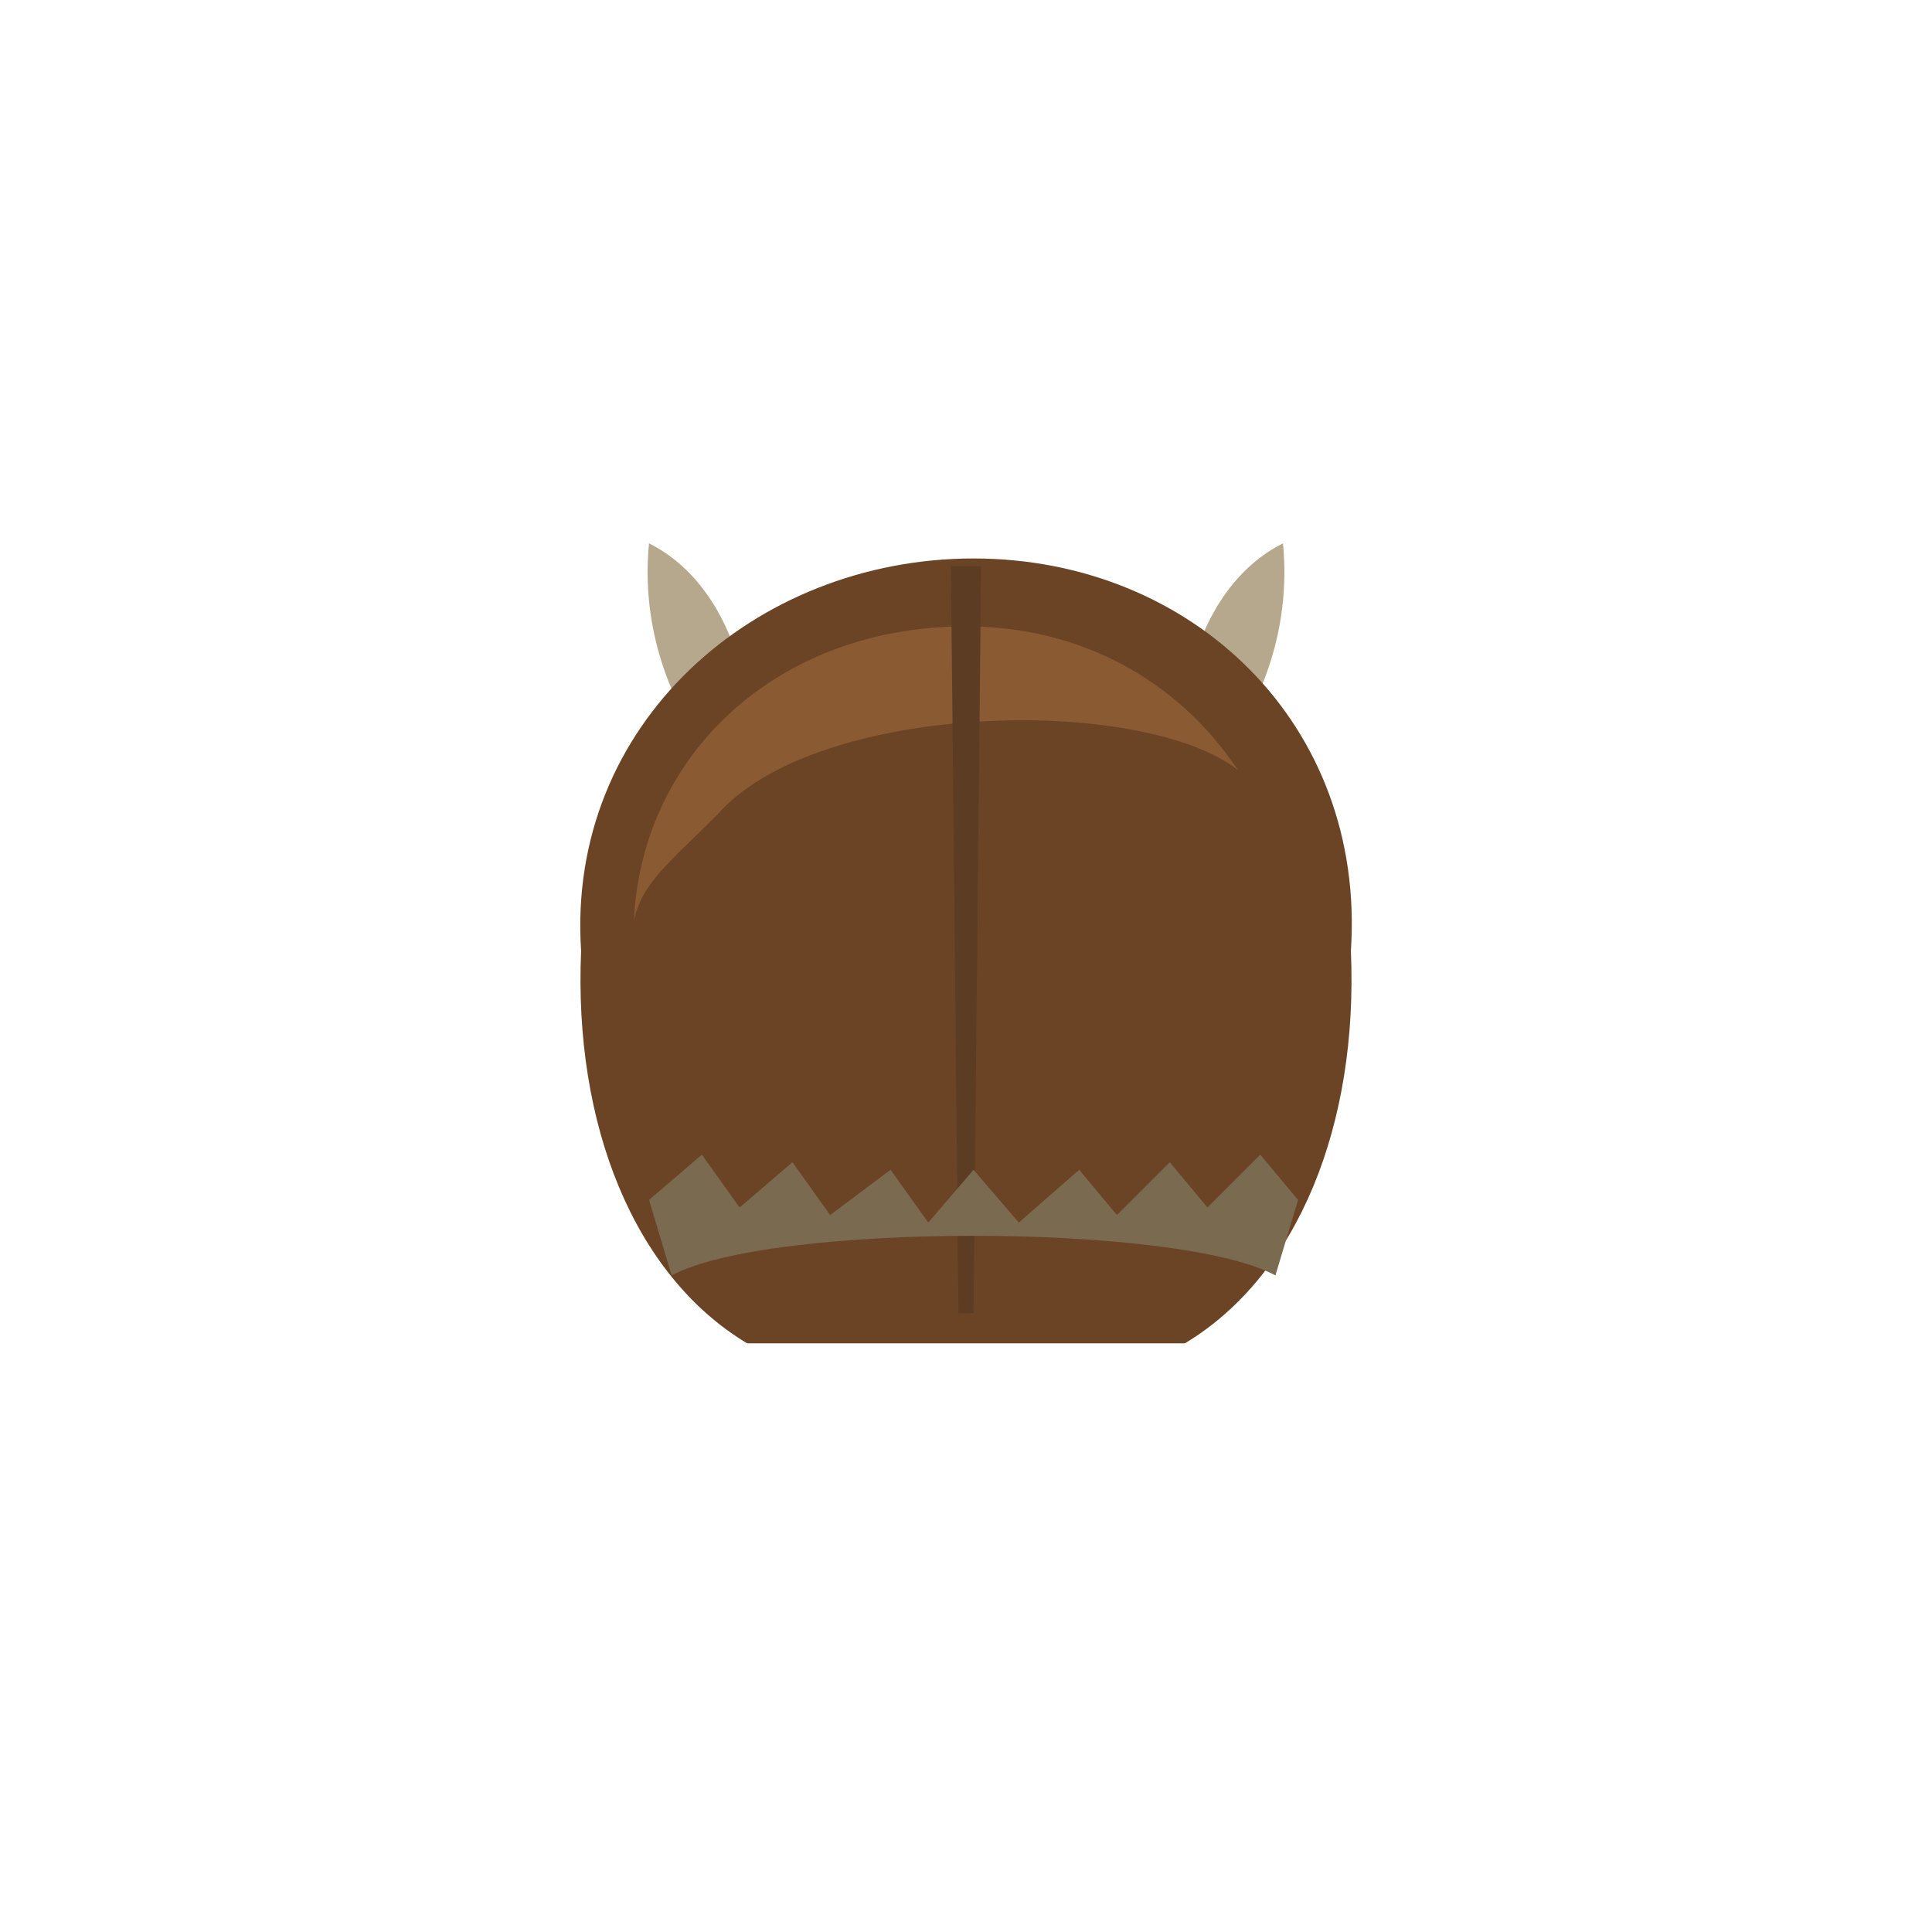
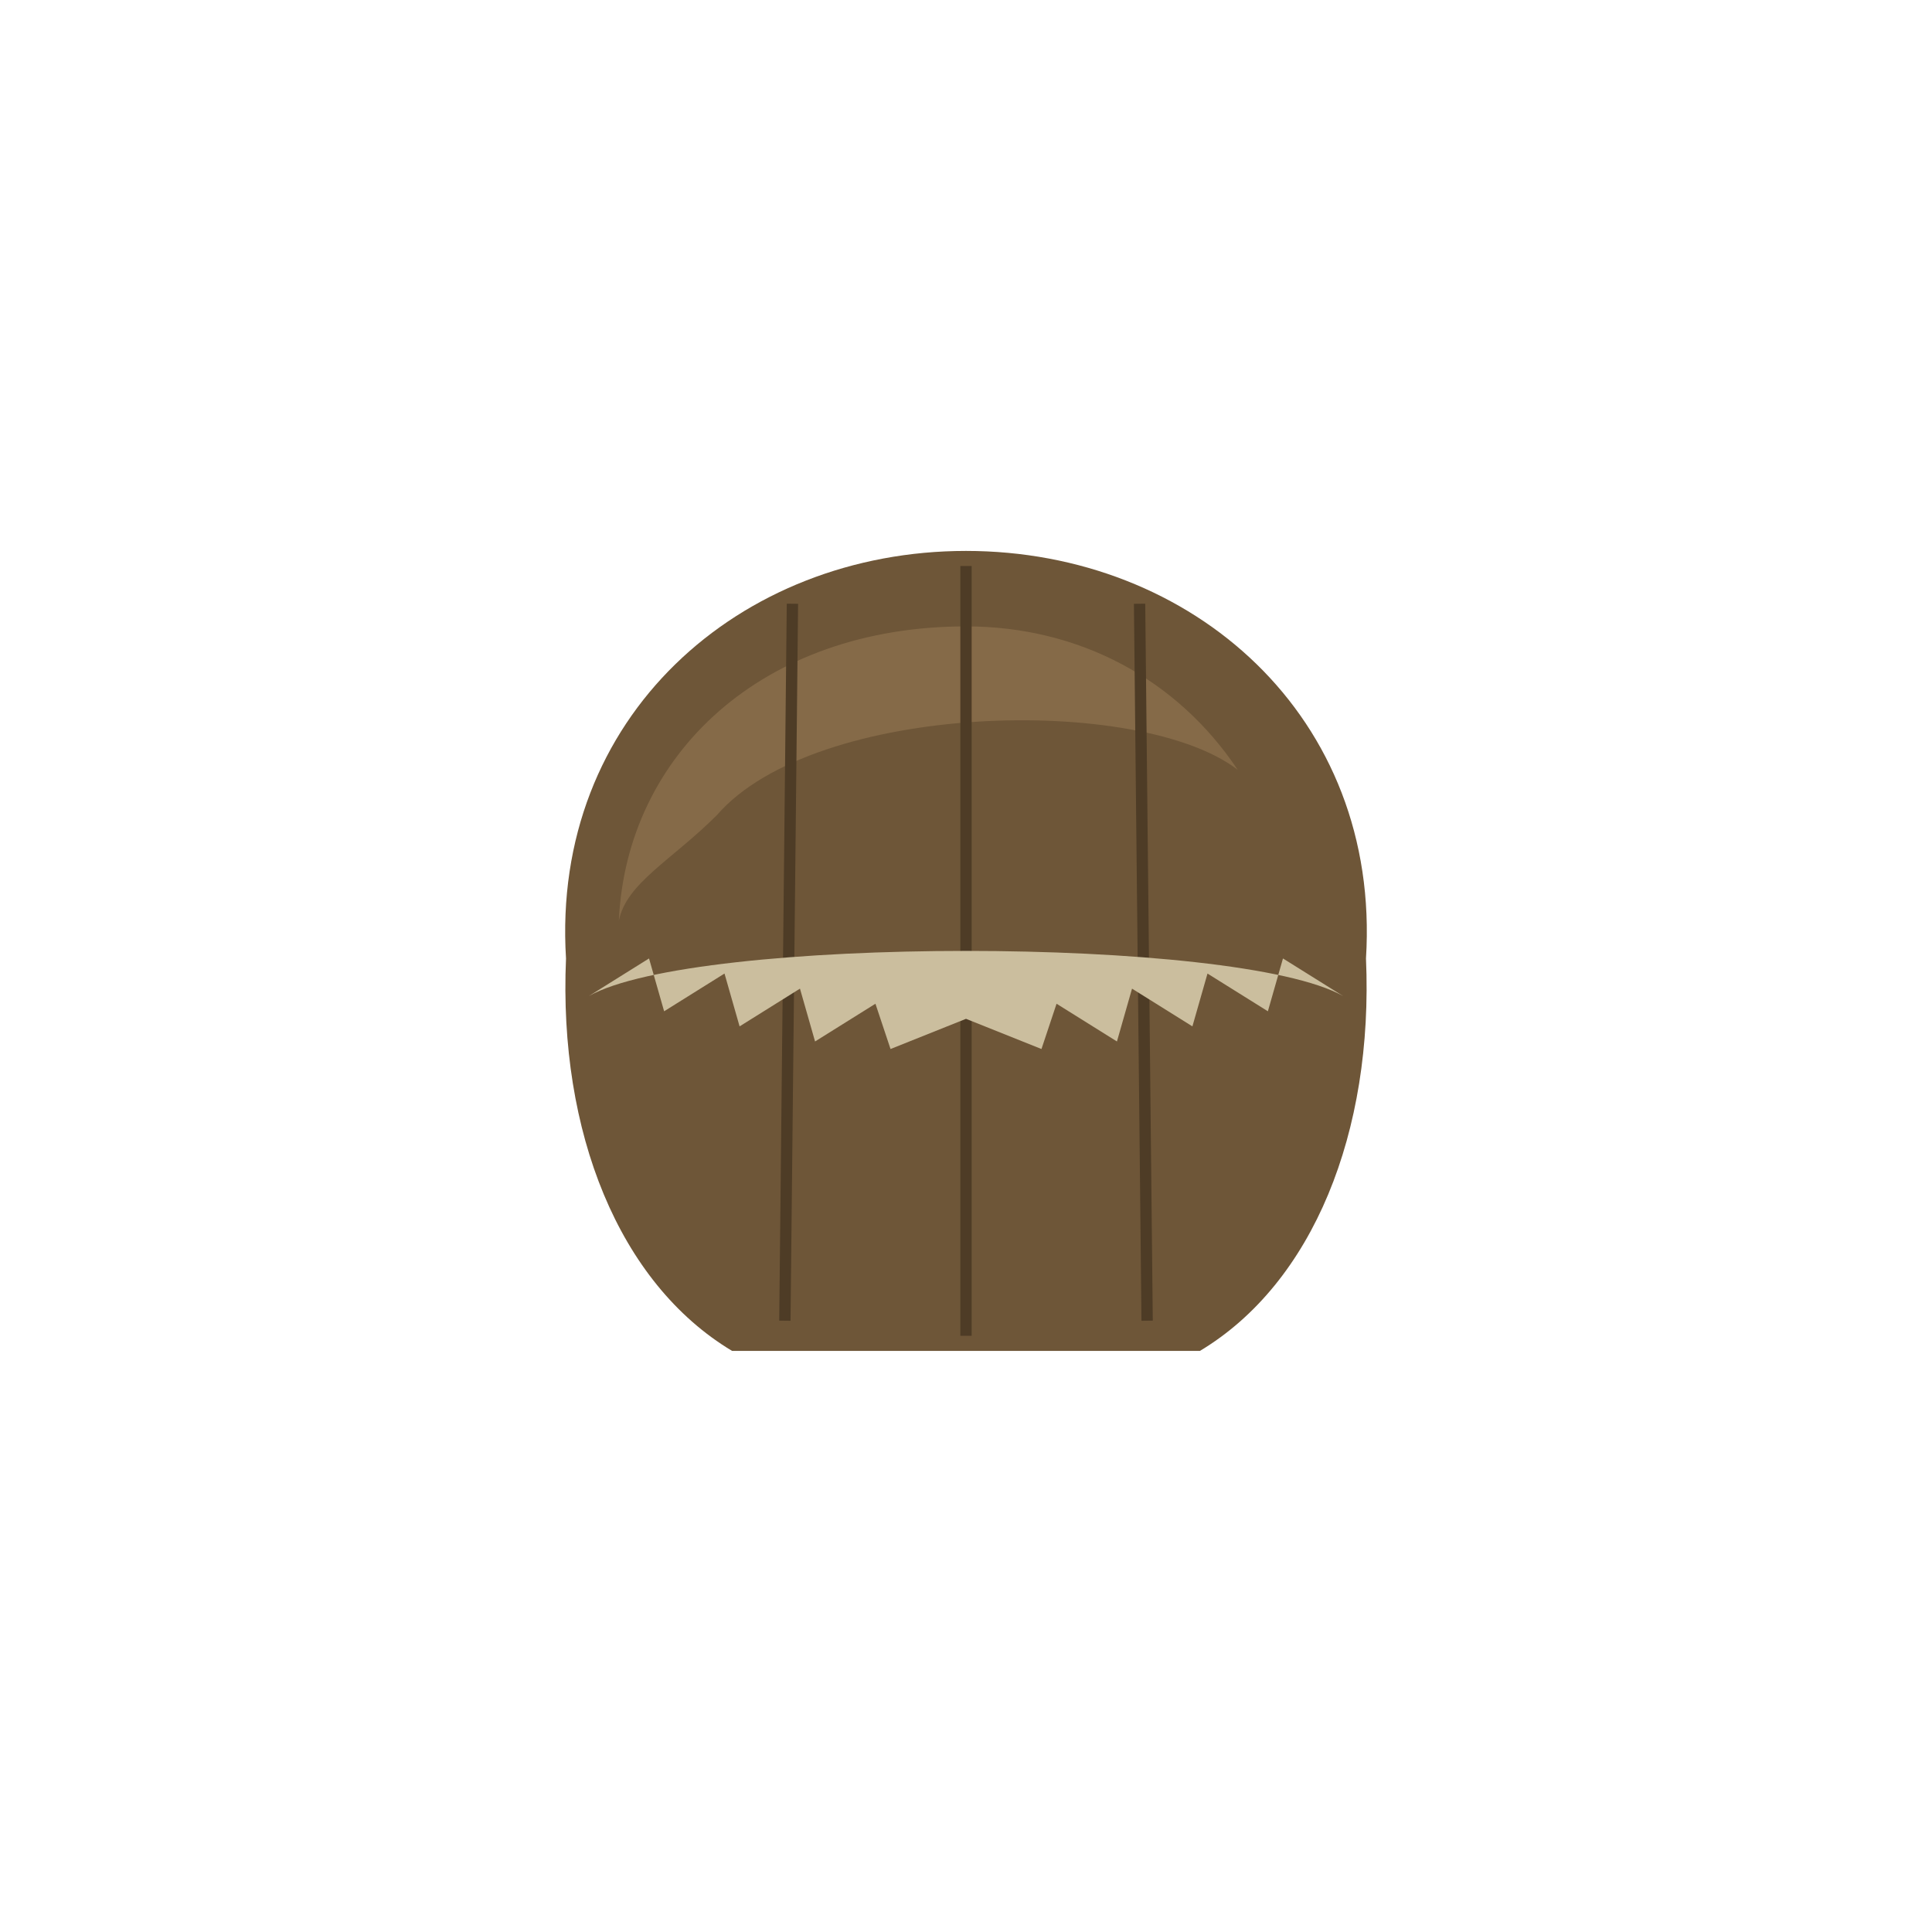
<svg xmlns="http://www.w3.org/2000/svg" viewBox="0 0 512 512" width="512" height="512">
-   <path d="M188 200 C176 184 170 164 172 144 C184 150 192 162 196 176 C202 168 210 164 220 164 C218 180 210 194 198 202 Z" fill="#B5A88C" />
-   <path d="M324 200 C336 184 342 164 340 144 C328 150 320 162 316 176 C310 168 302 164 292 164 C294 180 302 194 314 202 Z" fill="#B5A88C" />
-   <path d="M154 252 C150 192 200 148 258 148 C316 148 362 192 358 252 C360 298 344 338 314 356 L198 356 C168 338 152 298 154 252 Z" fill="#6B4426" />
-   <path d="M168 244 C170 200 206 166 256 166 C286 166 312 180 328 204 C302 184 216 186 190 216 C178 228 170 234 168 244 Z" fill="#8A5A33" />
-   <path d="M252 150 L260 150 L258 348 L254 348 Z" fill="#5C3D24" />
-   <path d="M172 318 L186 306 L196 320 L210 308 L220 322 L236 310 L246 324 L258 310 L270 324 L286 310 L296 322 L310 308 L320 320 L334 306 L344 318 L338 338 C312 324 204 324 178 338 Z" fill="#7A6A50" />
+   <path d="M150 254 C146 190 196 146 256 146 C316 146 366 190 362 254 C364 300 348 340 318 358 L194 358 C164 340 148 300 150 254 Z" fill="#6E5638" />
+   <path d="M164 244 C166 200 202 166 256 166 C286 166 312 180 328 204 C302 184 216 186 190 216 C178 228 166 234 164 244 Z" fill="#856A48" />
+   <path d="M210 160 L208 350 M256 150 L256 354 M302 160 L304 350" stroke="#4E3C26" stroke-width="3" fill="none" />
+   <path d="M156 264 L172 254 L176 268 L192 258 L196 272 L212 262 L216 276 L232 266 L236 278 L256 270 L276 278 L280 266 L296 276 L300 262 L316 272 L320 258 L336 268 L340 254 L356 264 C328 248 184 248 156 264 Z" fill="#CBBE9E" />
</svg>
